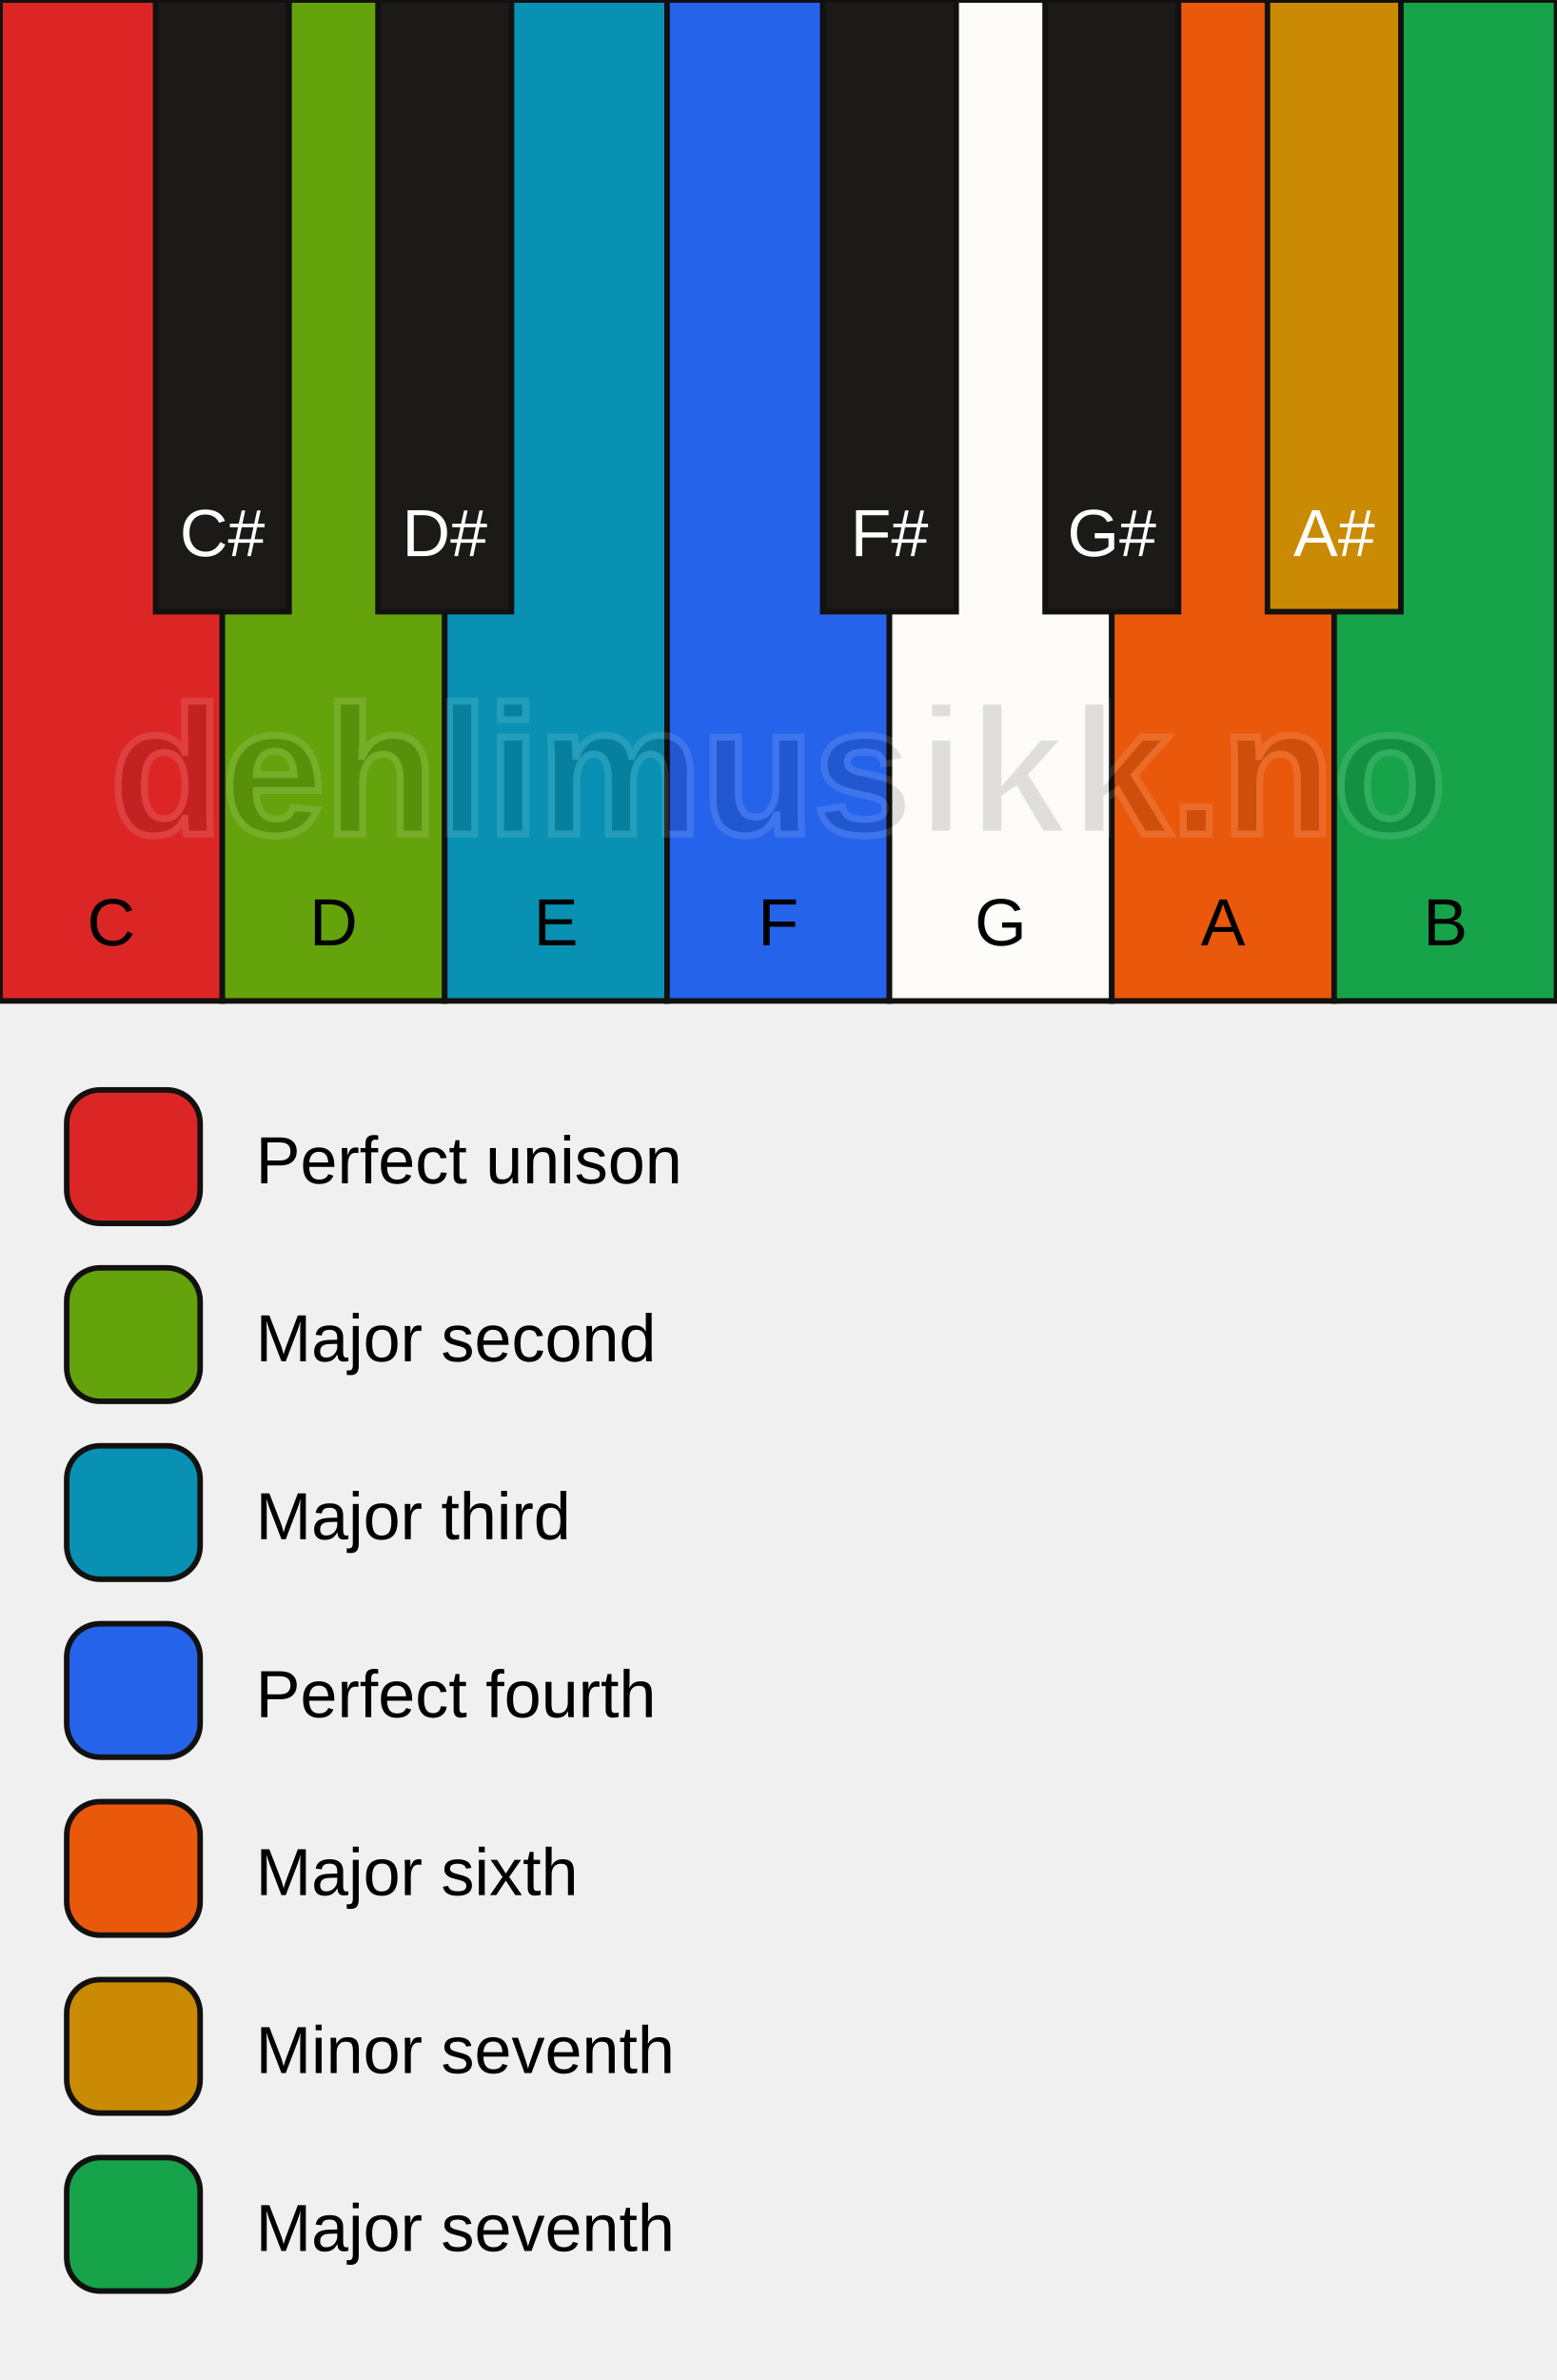
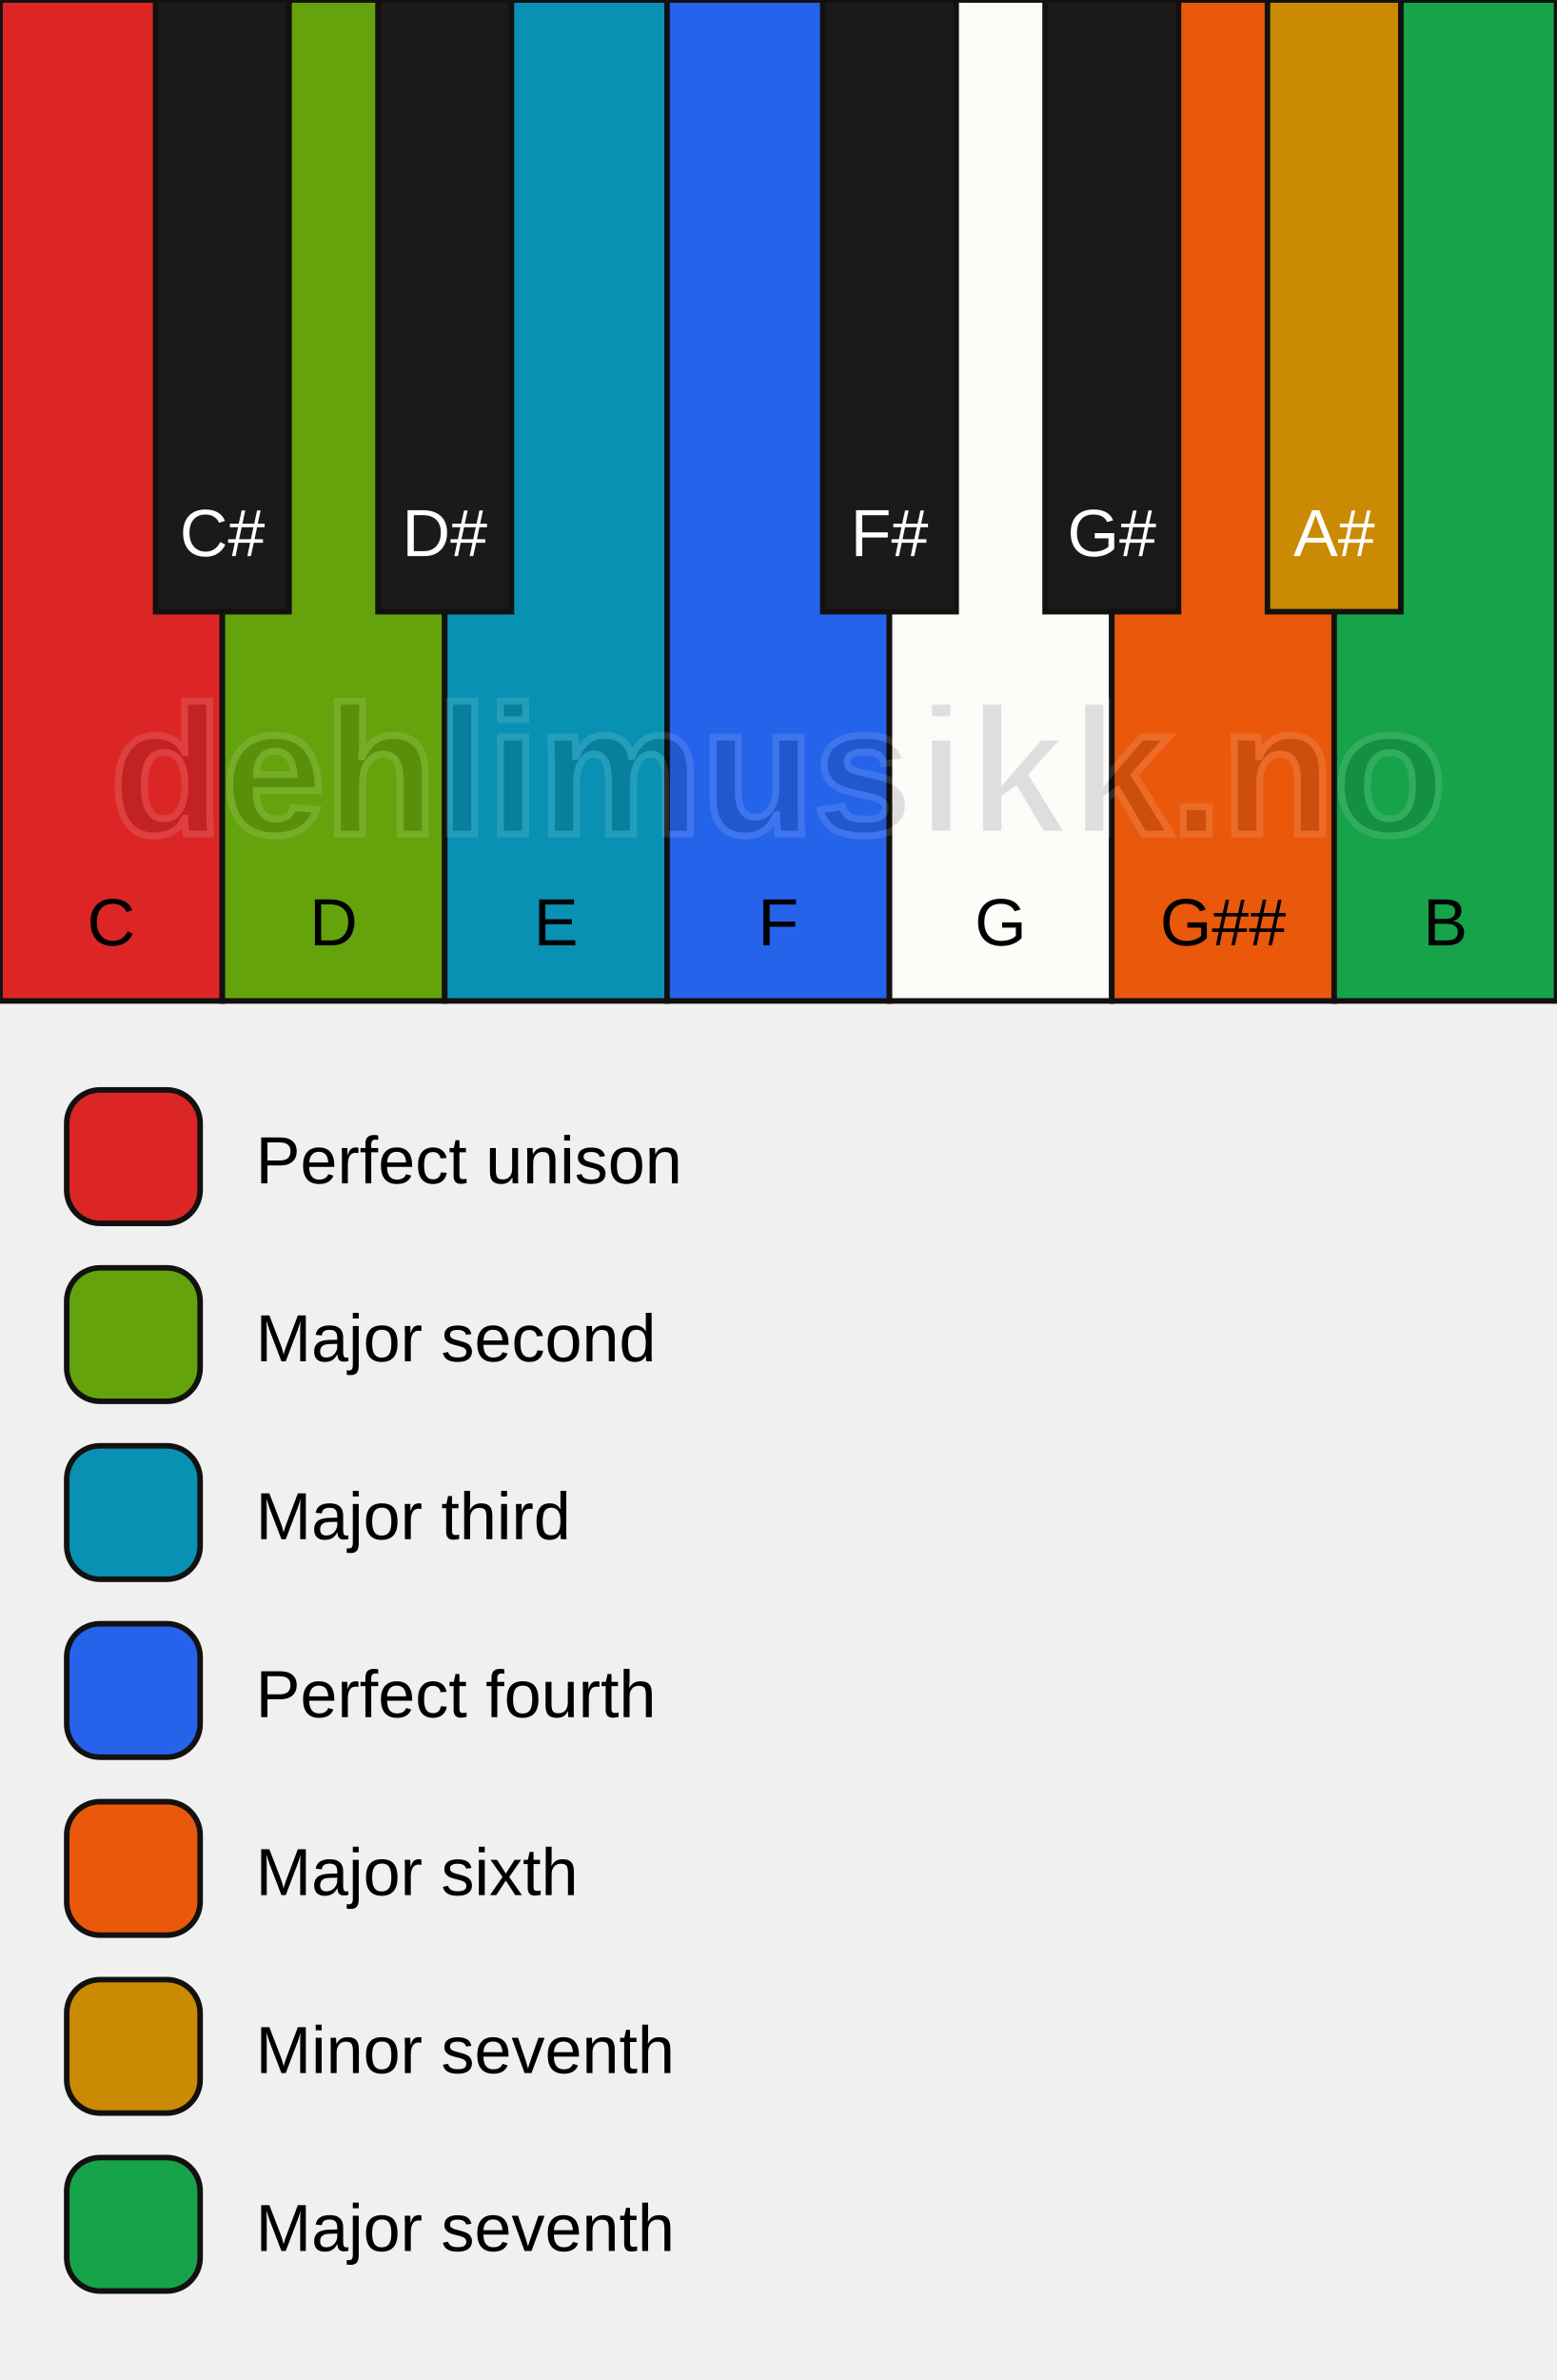
<svg xmlns="http://www.w3.org/2000/svg" width="280" height="428">
  <rect x="0" y="0" width="40" height="180" fill="#dc2626" stroke="#121110" />
  <text x="20" y="170" font-size="12" font-family="Arial, sans-serif" text-anchor="middle" fill="#000">
            C
          </text>
  <rect x="40" y="0" width="40" height="180" fill="#65a30d" stroke="#121110" />
  <text x="60" y="170" font-size="12" font-family="Arial, sans-serif" text-anchor="middle" fill="#000">
            D
          </text>
  <rect x="80" y="0" width="40" height="180" fill="#0891b2" stroke="#121110" />
  <text x="100" y="170" font-size="12" font-family="Arial, sans-serif" text-anchor="middle" fill="#000">
            E
          </text>
  <rect x="120" y="0" width="40" height="180" fill="#2563eb" stroke="#121110" />
  <text x="140" y="170" font-size="12" font-family="Arial, sans-serif" text-anchor="middle" fill="#000">
            F
          </text>
  <rect x="160" y="0" width="40" height="180" fill="#fdfcf9" stroke="#121110" />
  <text x="180" y="170" font-size="12" font-family="Arial, sans-serif" text-anchor="middle" fill="#000">
            G
          </text>
  <rect x="200" y="0" width="40" height="180" fill="#ea580c" stroke="#121110" />
  <text x="220" y="170" font-size="12" font-family="Arial, sans-serif" text-anchor="middle" fill="#000">
-             A
+             G##
          </text>
  <rect x="240" y="0" width="40" height="180" fill="#16a34a" stroke="#121110" />
  <text x="260" y="170" font-size="12" font-family="Arial, sans-serif" text-anchor="middle" fill="#000">
            B
          </text>
  <rect x="28" y="0" width="24" height="110" fill="#1b1a19" stroke="#121110" />
  <text x="40" y="100" font-size="12" font-family="Arial, sans-serif" text-anchor="middle" fill="#fff">
            C#
          </text>
  <rect x="68" y="0" width="24" height="110" fill="#1b1a19" stroke="#121110" />
  <text x="80" y="100" font-size="12" font-family="Arial, sans-serif" text-anchor="middle" fill="#fff">
            D#
          </text>
  <rect x="148" y="0" width="24" height="110" fill="#1b1a19" stroke="#121110" />
  <text x="160" y="100" font-size="12" font-family="Arial, sans-serif" text-anchor="middle" fill="#fff">
            F#
          </text>
  <rect x="188" y="0" width="24" height="110" fill="#1b1a19" stroke="#121110" />
  <text x="200" y="100" font-size="12" font-family="Arial, sans-serif" text-anchor="middle" fill="#fff">
            G#
          </text>
  <rect x="228" y="0" width="24" height="110" fill="#ca8a04" stroke="#121110" />
  <text x="240" y="100" font-size="12" font-family="Arial, sans-serif" text-anchor="middle" fill="#fff">
            A#
          </text>
  <text x="140" y="150" font-size="33" font-family="Arial, sans-serif" font-weight="bold" text-anchor="middle" fill="#000" opacity="0.12" stroke="#fff" stroke-width="1.25" stroke-opacity="0.95">
        dehlimusikk.no
      </text>
  <rect x="12" y="196" width="24" height="24" fill="#dc2626" stroke="#121110" rx="6" />
  <text x="46" y="212.8" font-size="12" font-family="Arial, sans-serif" text-anchor="start" fill="#000">Perfect unison</text>
  <rect x="12" y="228" width="24" height="24" fill="#65a30d" stroke="#121110" rx="6" />
  <text x="46" y="244.8" font-size="12" font-family="Arial, sans-serif" text-anchor="start" fill="#000">Major second</text>
  <rect x="12" y="260" width="24" height="24" fill="#0891b2" stroke="#121110" rx="6" />
  <text x="46" y="276.8" font-size="12" font-family="Arial, sans-serif" text-anchor="start" fill="#000">Major third</text>
  <rect x="12" y="292" width="24" height="24" fill="#2563eb" stroke="#121110" rx="6" />
  <text x="46" y="308.8" font-size="12" font-family="Arial, sans-serif" text-anchor="start" fill="#000">Perfect fourth</text>
  <rect x="12" y="324" width="24" height="24" fill="#ea580c" stroke="#121110" rx="6" />
  <text x="46" y="340.8" font-size="12" font-family="Arial, sans-serif" text-anchor="start" fill="#000">Major sixth</text>
  <rect x="12" y="356" width="24" height="24" fill="#ca8a04" stroke="#121110" rx="6" />
  <text x="46" y="372.8" font-size="12" font-family="Arial, sans-serif" text-anchor="start" fill="#000">Minor seventh</text>
  <rect x="12" y="388" width="24" height="24" fill="#16a34a" stroke="#121110" rx="6" />
  <text x="46" y="404.8" font-size="12" font-family="Arial, sans-serif" text-anchor="start" fill="#000">Major seventh</text>
</svg>
